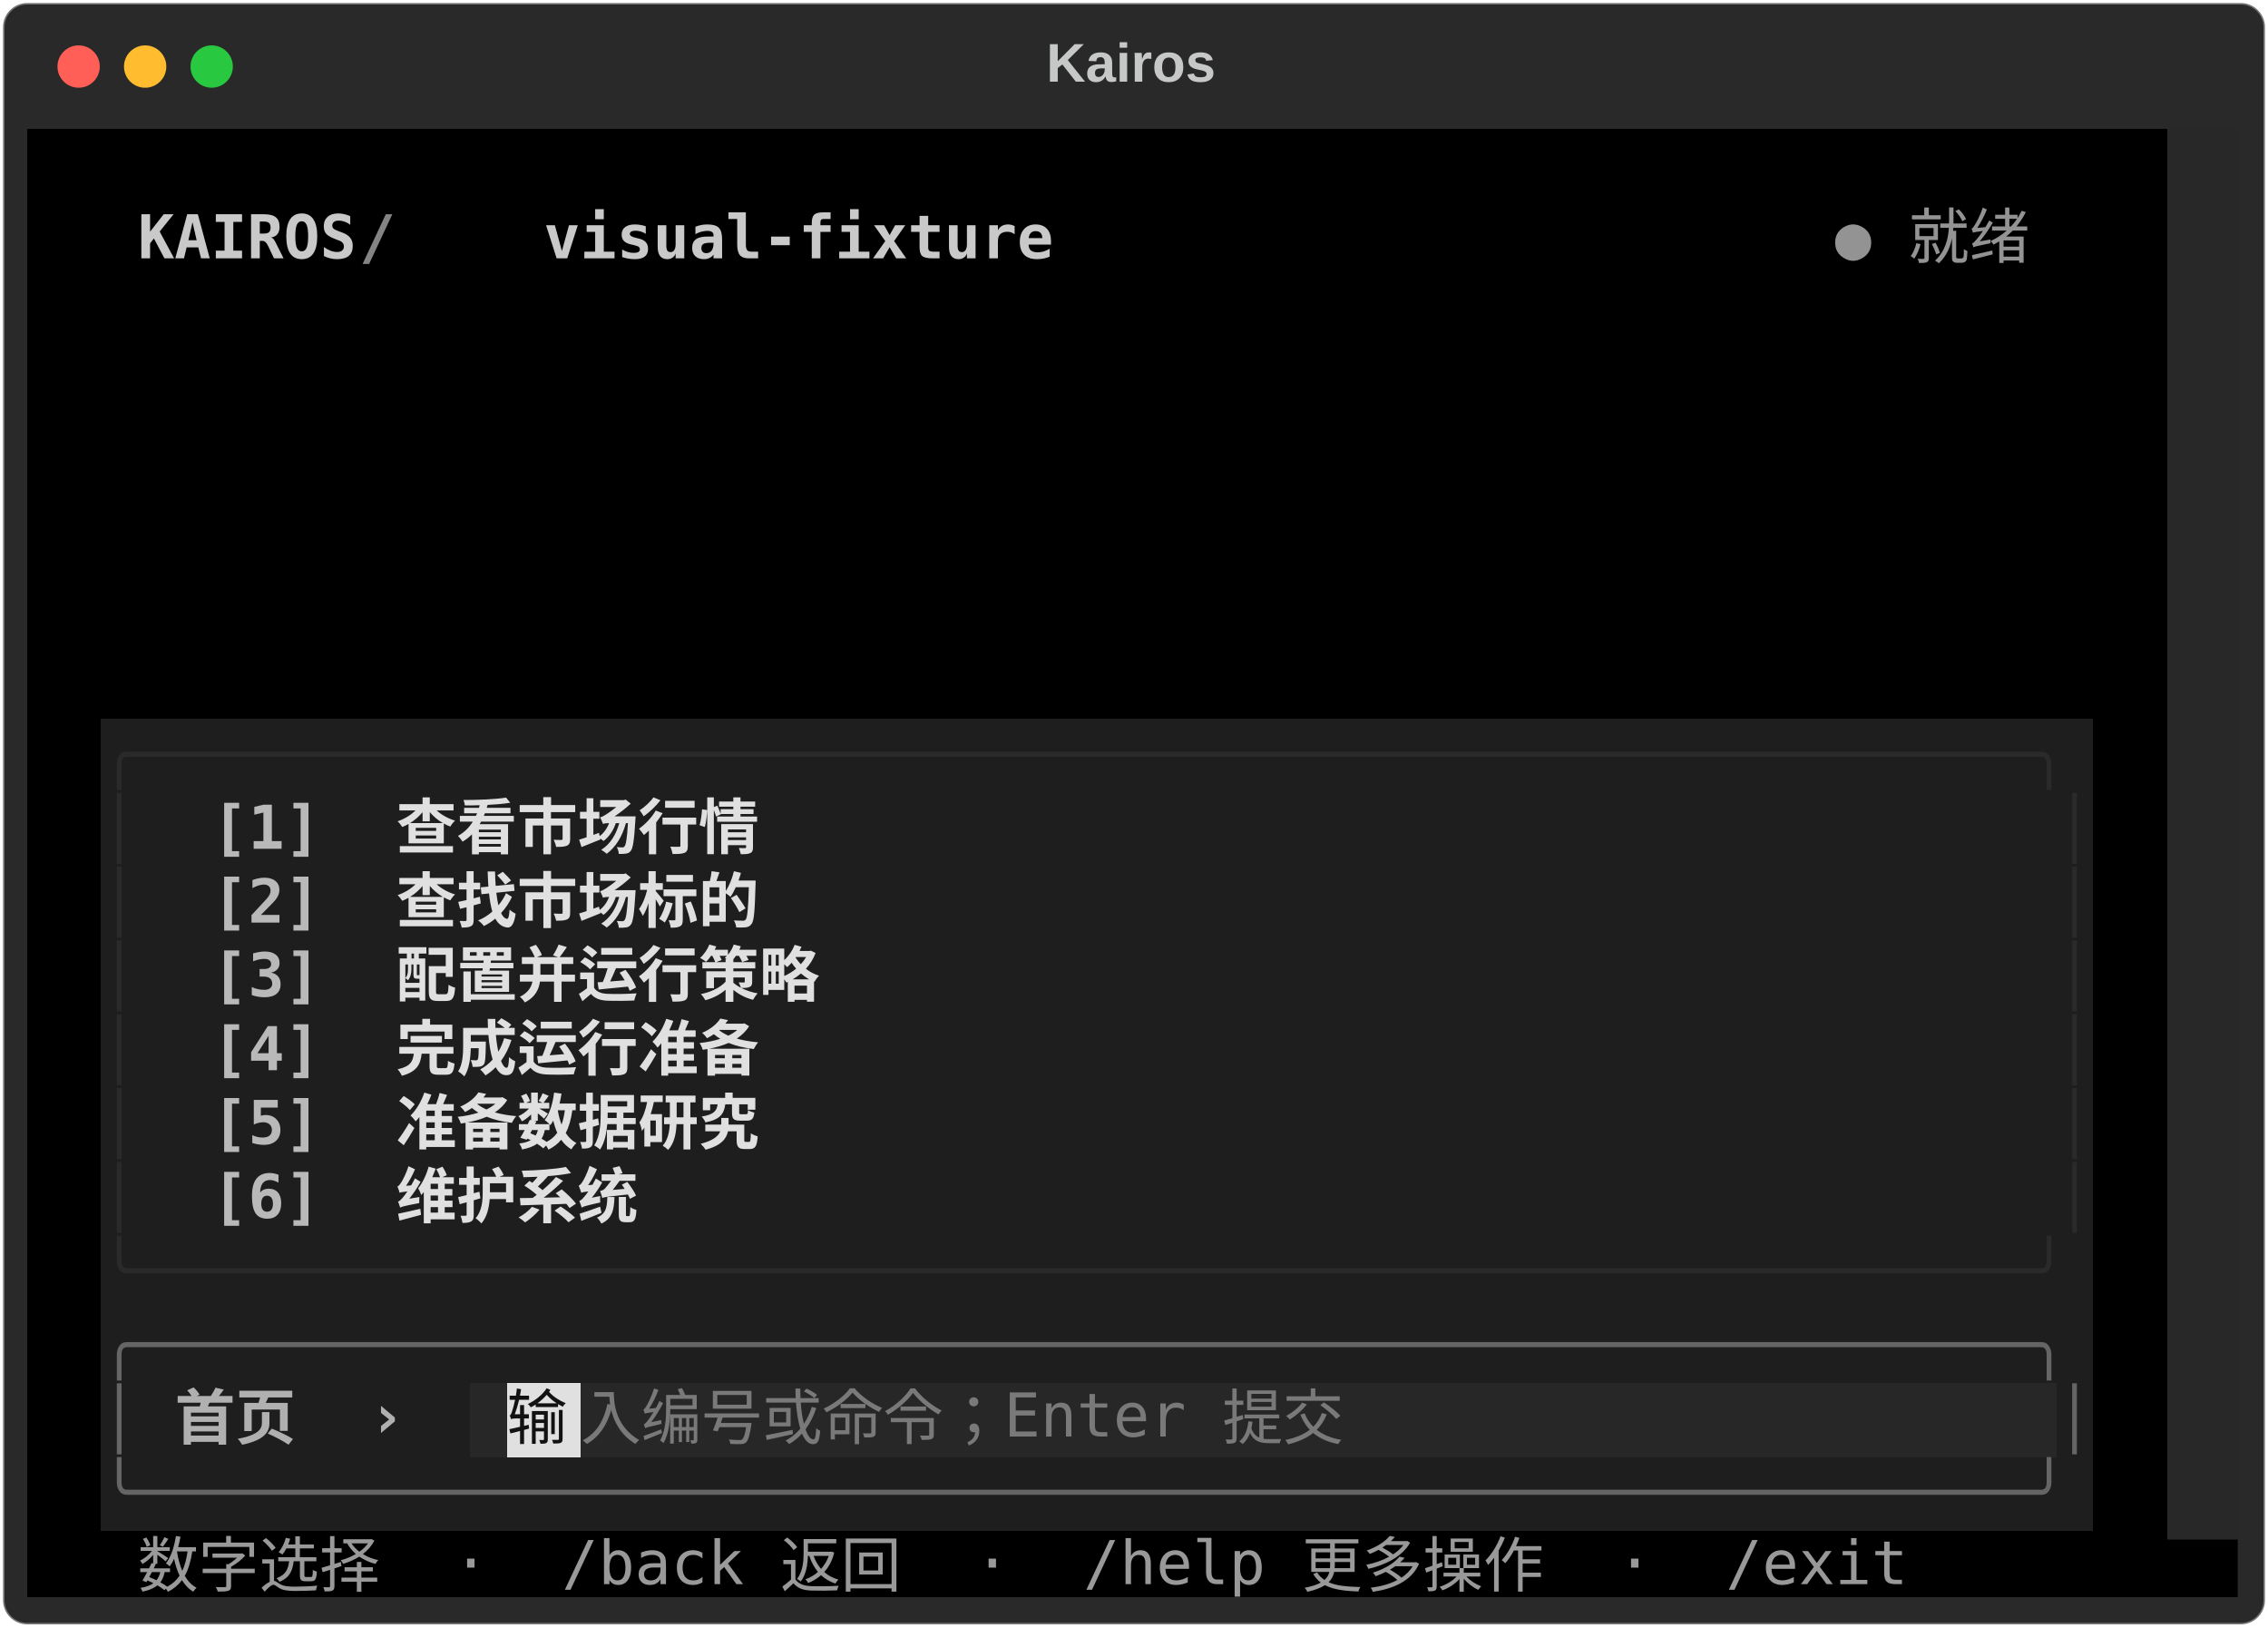
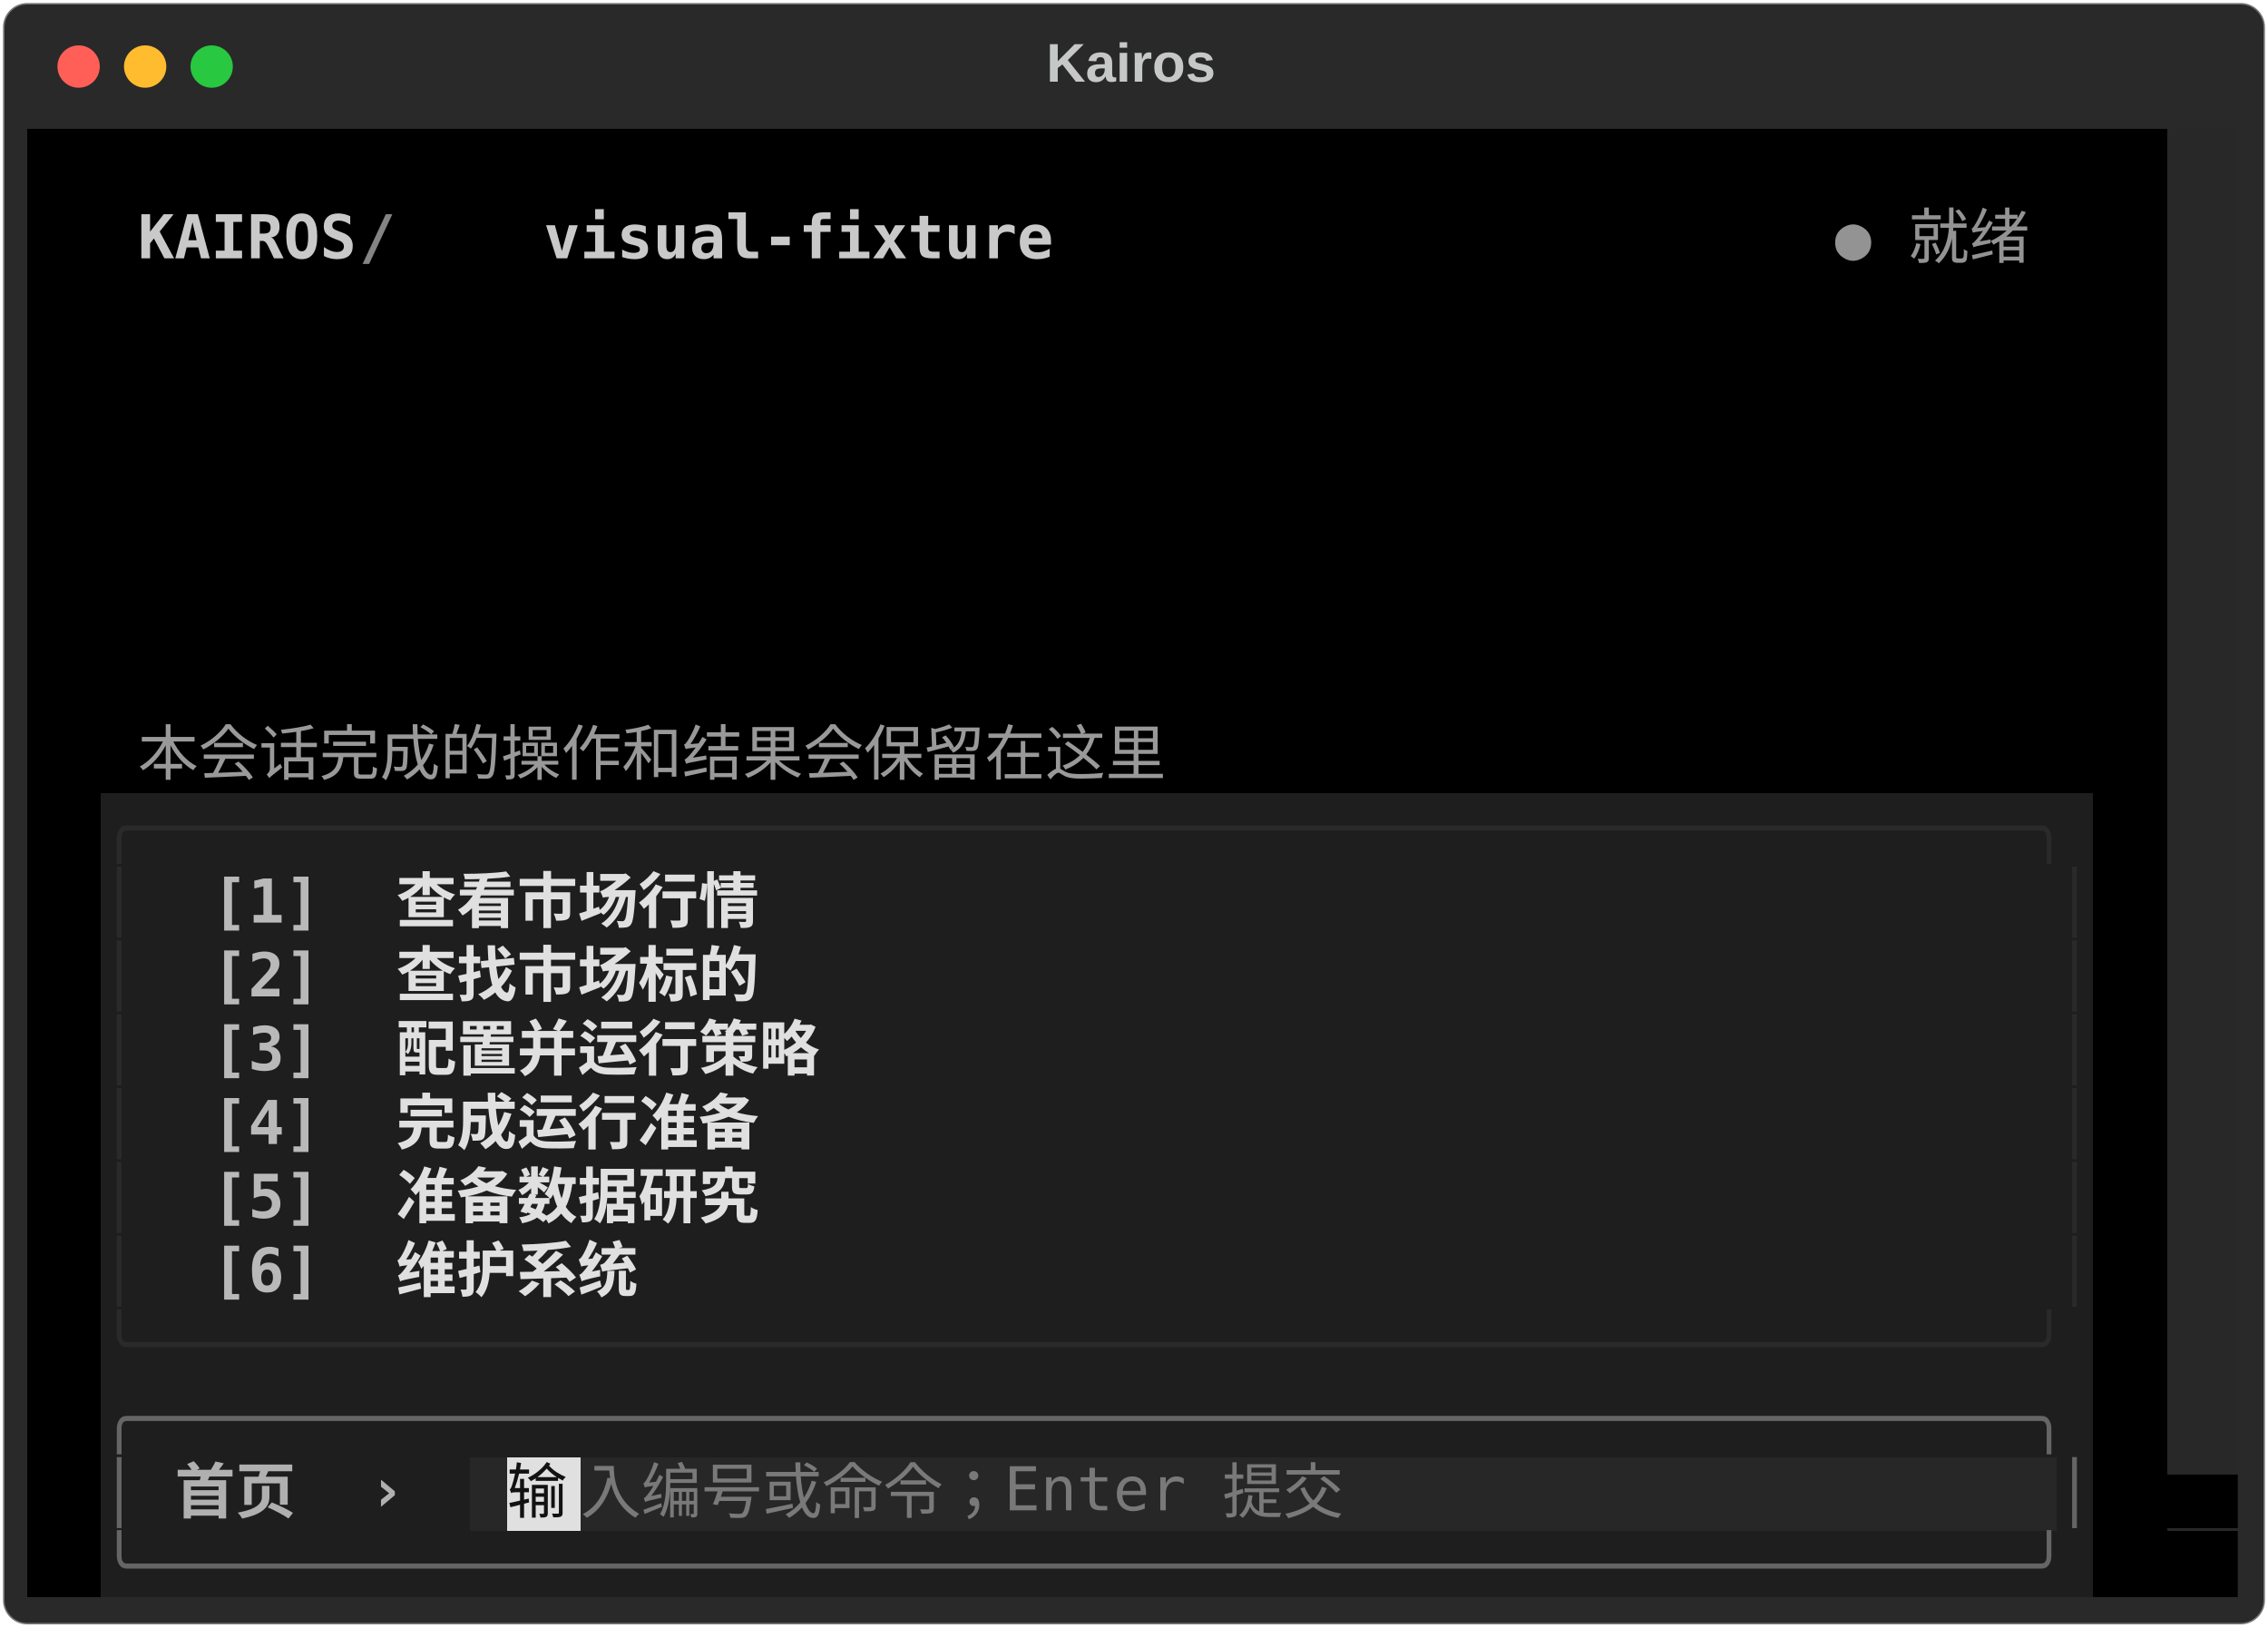
<svg xmlns="http://www.w3.org/2000/svg" class="rich-terminal" viewBox="0 0 750 538.0">
  <style>

    @font-face {
        font-family: "Fira Code";
        src: local("FiraCode-Regular"),
                url("https://cdnjs.cloudflare.com/ajax/libs/firacode/6.2.0/woff2/FiraCode-Regular.woff2") format("woff2"),
                url("https://cdnjs.cloudflare.com/ajax/libs/firacode/6.2.0/woff/FiraCode-Regular.woff") format("woff");
        font-style: normal;
        font-weight: 400;
    }
    @font-face {
        font-family: "Fira Code";
        src: local("FiraCode-Bold"),
                url("https://cdnjs.cloudflare.com/ajax/libs/firacode/6.2.0/woff2/FiraCode-Bold.woff2") format("woff2"),
                url("https://cdnjs.cloudflare.com/ajax/libs/firacode/6.2.0/woff/FiraCode-Bold.woff") format("woff");
        font-style: bold;
        font-weight: 700;
    }

    .terminal-matrix {
        font-family: Fira Code, monospace;
        font-size: 20px;
        line-height: 24.4px;
        font-variant-east-asian: full-width;
    }

    .terminal-title {
        font-size: 18px;
        font-weight: bold;
        font-family: arial;
    }

    .terminal-r1 { fill: #c5c8c6 }
.terminal-r2 { fill: #000000 }
.terminal-r3 { fill: #c9c9c9;font-weight: bold }
.terminal-r4 { fill: #848484;font-weight: bold }
.terminal-r5 { fill: #939393 }
.terminal-r6 { fill: #e0e0e0 }
- .terminal-r7 { fill: #2a2a2a }
- .terminal-r8 { fill: #b9b9b9;font-weight: bold }
- .terminal-r9 { fill: #e0e0e0;font-weight: bold }
- .terminal-r10 { fill: #656565 }
- .terminal-r11 { fill: #b0b0b0;font-weight: bold }
- .terminal-r12 { fill: #121212 }
- .terminal-r13 { fill: #797979 }
- .terminal-r14 { fill: #999999 }
+ .terminal-r7 { fill: #999999 }
+ .terminal-r8 { fill: #2a2a2a }
+ .terminal-r9 { fill: #b9b9b9;font-weight: bold }
+ .terminal-r10 { fill: #e0e0e0;font-weight: bold }
+ .terminal-r11 { fill: #656565 }
+ .terminal-r12 { fill: #b0b0b0;font-weight: bold }
+ .terminal-r13 { fill: #121212 }
+ .terminal-r14 { fill: #797979 }
    </style>
  <defs>
    <clipPath id="terminal-clip-terminal">
      <rect x="0" y="0" width="731.0" height="487.0" />
    </clipPath>
    <clipPath id="terminal-line-0">
      <rect x="0" y="1.5" width="732" height="24.65" />
    </clipPath>
    <clipPath id="terminal-line-1">
      <rect x="0" y="25.9" width="732" height="24.65" />
    </clipPath>
    <clipPath id="terminal-line-2">
      <rect x="0" y="50.3" width="732" height="24.65" />
    </clipPath>
    <clipPath id="terminal-line-3">
      <rect x="0" y="74.7" width="732" height="24.65" />
    </clipPath>
    <clipPath id="terminal-line-4">
      <rect x="0" y="99.1" width="732" height="24.65" />
    </clipPath>
    <clipPath id="terminal-line-5">
      <rect x="0" y="123.5" width="732" height="24.65" />
    </clipPath>
    <clipPath id="terminal-line-6">
      <rect x="0" y="147.9" width="732" height="24.65" />
    </clipPath>
    <clipPath id="terminal-line-7">
      <rect x="0" y="172.3" width="732" height="24.65" />
    </clipPath>
    <clipPath id="terminal-line-8">
      <rect x="0" y="196.7" width="732" height="24.65" />
    </clipPath>
    <clipPath id="terminal-line-9">
      <rect x="0" y="221.1" width="732" height="24.65" />
    </clipPath>
    <clipPath id="terminal-line-10">
      <rect x="0" y="245.5" width="732" height="24.65" />
    </clipPath>
    <clipPath id="terminal-line-11">
      <rect x="0" y="269.9" width="732" height="24.65" />
    </clipPath>
    <clipPath id="terminal-line-12">
      <rect x="0" y="294.3" width="732" height="24.65" />
    </clipPath>
    <clipPath id="terminal-line-13">
      <rect x="0" y="318.7" width="732" height="24.65" />
    </clipPath>
    <clipPath id="terminal-line-14">
      <rect x="0" y="343.1" width="732" height="24.65" />
    </clipPath>
    <clipPath id="terminal-line-15">
      <rect x="0" y="367.5" width="732" height="24.65" />
    </clipPath>
    <clipPath id="terminal-line-16">
      <rect x="0" y="391.9" width="732" height="24.65" />
    </clipPath>
    <clipPath id="terminal-line-17">
      <rect x="0" y="416.3" width="732" height="24.65" />
    </clipPath>
    <clipPath id="terminal-line-18">
      <rect x="0" y="440.7" width="732" height="24.65" />
    </clipPath>
  </defs>
  <rect fill="#292929" stroke="rgba(255,255,255,0.35)" stroke-width="1" x="1" y="1" width="748" height="536" rx="8" />
  <text class="terminal-title" fill="#c5c8c6" text-anchor="middle" x="374" y="27">Kairos</text>
  <g transform="translate(26,22)">
    <circle cx="0" cy="0" r="7" fill="#ff5f57" />
    <circle cx="22" cy="0" r="7" fill="#febc2e" />
    <circle cx="44" cy="0" r="7" fill="#28c840" />
  </g>
  <g transform="translate(9, 41)" clip-path="url(#terminal-clip-terminal)">
    <rect fill="#000000" x="0" y="1.5" width="707.6" height="24.65" shape-rendering="crispEdges" />
    <rect fill="#282828" x="707.6" y="1.5" width="24.4" height="24.65" shape-rendering="crispEdges" />
    <rect fill="#000000" x="0" y="25.9" width="36.6" height="24.65" shape-rendering="crispEdges" />
    <rect fill="#000000" x="36.6" y="25.9" width="73.2" height="24.65" shape-rendering="crispEdges" />
    <rect fill="#000000" x="109.8" y="25.9" width="61" height="24.65" shape-rendering="crispEdges" />
    <rect fill="#000000" x="170.8" y="25.9" width="170.8" height="24.65" shape-rendering="crispEdges" />
    <rect fill="#000000" x="341.6" y="25.9" width="256.2" height="24.65" shape-rendering="crispEdges" />
    <rect fill="#000000" x="597.8" y="25.9" width="12.2" height="24.65" shape-rendering="crispEdges" />
    <rect fill="#000000" x="610" y="25.9" width="12.2" height="24.65" shape-rendering="crispEdges" />
    <rect fill="#000000" x="622.2" y="25.9" width="48.8" height="24.65" shape-rendering="crispEdges" />
    <rect fill="#000000" x="671" y="25.9" width="36.6" height="24.65" shape-rendering="crispEdges" />
    <rect fill="#282828" x="707.6" y="25.9" width="24.4" height="24.65" shape-rendering="crispEdges" />
    <rect fill="#000000" x="0" y="50.3" width="707.6" height="24.65" shape-rendering="crispEdges" />
    <rect fill="#282828" x="707.6" y="50.3" width="24.4" height="24.65" shape-rendering="crispEdges" />
    <rect fill="#000000" x="0" y="74.7" width="36.6" height="24.65" shape-rendering="crispEdges" />
    <rect fill="#000000" x="36.6" y="74.7" width="610" height="24.65" shape-rendering="crispEdges" />
    <rect fill="#000000" x="646.6" y="74.7" width="61" height="24.65" shape-rendering="crispEdges" />
    <rect fill="#282828" x="707.6" y="74.7" width="24.4" height="24.65" shape-rendering="crispEdges" />
    <rect fill="#000000" x="0" y="99.1" width="36.6" height="24.65" shape-rendering="crispEdges" />
    <rect fill="#000000" x="36.6" y="99.1" width="610" height="24.65" shape-rendering="crispEdges" />
    <rect fill="#000000" x="646.6" y="99.1" width="61" height="24.65" shape-rendering="crispEdges" />
    <rect fill="#282828" x="707.6" y="99.1" width="24.4" height="24.65" shape-rendering="crispEdges" />
    <rect fill="#000000" x="0" y="123.5" width="36.6" height="24.65" shape-rendering="crispEdges" />
    <rect fill="#000000" x="36.6" y="123.5" width="610" height="24.65" shape-rendering="crispEdges" />
    <rect fill="#000000" x="646.6" y="123.5" width="61" height="24.65" shape-rendering="crispEdges" />
    <rect fill="#282828" x="707.6" y="123.5" width="24.4" height="24.65" shape-rendering="crispEdges" />
    <rect fill="#000000" x="0" y="147.9" width="36.6" height="24.65" shape-rendering="crispEdges" />
    <rect fill="#000000" x="36.6" y="147.9" width="610" height="24.65" shape-rendering="crispEdges" />
    <rect fill="#000000" x="646.6" y="147.9" width="61" height="24.65" shape-rendering="crispEdges" />
    <rect fill="#282828" x="707.6" y="147.9" width="24.4" height="24.65" shape-rendering="crispEdges" />
    <rect fill="#000000" x="0" y="172.3" width="36.6" height="24.65" shape-rendering="crispEdges" />
    <rect fill="#000000" x="36.6" y="172.3" width="610" height="24.65" shape-rendering="crispEdges" />
    <rect fill="#000000" x="646.6" y="172.3" width="61" height="24.65" shape-rendering="crispEdges" />
    <rect fill="#282828" x="707.6" y="172.3" width="24.4" height="24.65" shape-rendering="crispEdges" />
-     <rect fill="#000000" x="0" y="196.7" width="24.4" height="24.65" shape-rendering="crispEdges" />
-     <rect fill="#1e1e1e" x="24.4" y="196.7" width="658.8" height="24.65" shape-rendering="crispEdges" />
-     <rect fill="#000000" x="683.2" y="196.7" width="24.4" height="24.65" shape-rendering="crispEdges" />
+     <rect fill="#000000" x="0" y="196.7" width="36.6" height="24.65" shape-rendering="crispEdges" />
+     <rect fill="#000000" x="36.6" y="196.7" width="414.8" height="24.65" shape-rendering="crispEdges" />
+     <rect fill="#000000" x="451.4" y="196.7" width="256.2" height="24.65" shape-rendering="crispEdges" />
    <rect fill="#282828" x="707.6" y="196.7" width="24.4" height="24.65" shape-rendering="crispEdges" />
    <rect fill="#000000" x="0" y="221.1" width="24.4" height="24.65" shape-rendering="crispEdges" />
-     <rect fill="#1e1e1e" x="24.4" y="221.1" width="12.2" height="24.65" shape-rendering="crispEdges" />
-     <rect fill="#1e1e1e" x="36.6" y="221.1" width="12.2" height="24.65" shape-rendering="crispEdges" />
-     <rect fill="#1e1e1e" x="48.8" y="221.1" width="12.2" height="24.65" shape-rendering="crispEdges" />
-     <rect fill="#1e1e1e" x="61" y="221.1" width="61" height="24.65" shape-rendering="crispEdges" />
-     <rect fill="#1e1e1e" x="122" y="221.1" width="146.4" height="24.65" shape-rendering="crispEdges" />
-     <rect fill="#1e1e1e" x="268.4" y="221.1" width="390.4" height="24.65" shape-rendering="crispEdges" />
-     <rect fill="#1e1e1e" x="658.8" y="221.1" width="12.2" height="24.65" shape-rendering="crispEdges" />
-     <rect fill="#1e1e1e" x="671" y="221.1" width="12.2" height="24.65" shape-rendering="crispEdges" />
+     <rect fill="#1e1e1e" x="24.4" y="221.1" width="658.8" height="24.65" shape-rendering="crispEdges" />
    <rect fill="#000000" x="683.2" y="221.1" width="24.4" height="24.65" shape-rendering="crispEdges" />
    <rect fill="#282828" x="707.6" y="221.1" width="24.4" height="24.65" shape-rendering="crispEdges" />
    <rect fill="#000000" x="0" y="245.5" width="24.4" height="24.65" shape-rendering="crispEdges" />
    <rect fill="#1e1e1e" x="24.4" y="245.5" width="12.2" height="24.65" shape-rendering="crispEdges" />
    <rect fill="#1e1e1e" x="36.6" y="245.5" width="12.2" height="24.65" shape-rendering="crispEdges" />
    <rect fill="#1e1e1e" x="48.8" y="245.5" width="12.2" height="24.65" shape-rendering="crispEdges" />
    <rect fill="#1e1e1e" x="61" y="245.5" width="61" height="24.65" shape-rendering="crispEdges" />
    <rect fill="#1e1e1e" x="122" y="245.5" width="146.4" height="24.65" shape-rendering="crispEdges" />
    <rect fill="#1e1e1e" x="268.4" y="245.5" width="390.4" height="24.65" shape-rendering="crispEdges" />
    <rect fill="#1e1e1e" x="658.8" y="245.5" width="12.2" height="24.65" shape-rendering="crispEdges" />
    <rect fill="#1e1e1e" x="671" y="245.5" width="12.2" height="24.65" shape-rendering="crispEdges" />
    <rect fill="#000000" x="683.2" y="245.5" width="24.4" height="24.65" shape-rendering="crispEdges" />
    <rect fill="#282828" x="707.6" y="245.5" width="24.4" height="24.65" shape-rendering="crispEdges" />
    <rect fill="#000000" x="0" y="269.9" width="24.4" height="24.65" shape-rendering="crispEdges" />
    <rect fill="#1e1e1e" x="24.4" y="269.9" width="12.2" height="24.65" shape-rendering="crispEdges" />
    <rect fill="#1e1e1e" x="36.6" y="269.9" width="12.2" height="24.65" shape-rendering="crispEdges" />
    <rect fill="#1e1e1e" x="48.8" y="269.9" width="12.2" height="24.65" shape-rendering="crispEdges" />
    <rect fill="#1e1e1e" x="61" y="269.9" width="61" height="24.65" shape-rendering="crispEdges" />
-     <rect fill="#1e1e1e" x="122" y="269.9" width="170.8" height="24.65" shape-rendering="crispEdges" />
-     <rect fill="#1e1e1e" x="292.8" y="269.9" width="366" height="24.65" shape-rendering="crispEdges" />
+     <rect fill="#1e1e1e" x="122" y="269.9" width="146.4" height="24.65" shape-rendering="crispEdges" />
+     <rect fill="#1e1e1e" x="268.4" y="269.9" width="390.4" height="24.65" shape-rendering="crispEdges" />
    <rect fill="#1e1e1e" x="658.8" y="269.9" width="12.2" height="24.65" shape-rendering="crispEdges" />
    <rect fill="#1e1e1e" x="671" y="269.9" width="12.2" height="24.65" shape-rendering="crispEdges" />
    <rect fill="#000000" x="683.2" y="269.9" width="24.4" height="24.65" shape-rendering="crispEdges" />
    <rect fill="#282828" x="707.6" y="269.9" width="24.4" height="24.65" shape-rendering="crispEdges" />
    <rect fill="#000000" x="0" y="294.3" width="24.4" height="24.65" shape-rendering="crispEdges" />
    <rect fill="#1e1e1e" x="24.4" y="294.3" width="12.2" height="24.65" shape-rendering="crispEdges" />
    <rect fill="#1e1e1e" x="36.6" y="294.3" width="12.2" height="24.65" shape-rendering="crispEdges" />
    <rect fill="#1e1e1e" x="48.8" y="294.3" width="12.2" height="24.65" shape-rendering="crispEdges" />
    <rect fill="#1e1e1e" x="61" y="294.3" width="61" height="24.65" shape-rendering="crispEdges" />
-     <rect fill="#1e1e1e" x="122" y="294.3" width="146.4" height="24.65" shape-rendering="crispEdges" />
-     <rect fill="#1e1e1e" x="268.4" y="294.3" width="390.4" height="24.65" shape-rendering="crispEdges" />
+     <rect fill="#1e1e1e" x="122" y="294.3" width="170.8" height="24.65" shape-rendering="crispEdges" />
+     <rect fill="#1e1e1e" x="292.8" y="294.3" width="366" height="24.65" shape-rendering="crispEdges" />
    <rect fill="#1e1e1e" x="658.8" y="294.3" width="12.2" height="24.65" shape-rendering="crispEdges" />
    <rect fill="#1e1e1e" x="671" y="294.3" width="12.2" height="24.65" shape-rendering="crispEdges" />
    <rect fill="#000000" x="683.2" y="294.3" width="24.4" height="24.65" shape-rendering="crispEdges" />
    <rect fill="#282828" x="707.6" y="294.3" width="24.4" height="24.65" shape-rendering="crispEdges" />
    <rect fill="#000000" x="0" y="318.7" width="24.4" height="24.65" shape-rendering="crispEdges" />
    <rect fill="#1e1e1e" x="24.4" y="318.7" width="12.2" height="24.65" shape-rendering="crispEdges" />
    <rect fill="#1e1e1e" x="36.6" y="318.7" width="12.2" height="24.65" shape-rendering="crispEdges" />
    <rect fill="#1e1e1e" x="48.8" y="318.7" width="12.2" height="24.65" shape-rendering="crispEdges" />
    <rect fill="#1e1e1e" x="61" y="318.7" width="61" height="24.65" shape-rendering="crispEdges" />
    <rect fill="#1e1e1e" x="122" y="318.7" width="146.4" height="24.65" shape-rendering="crispEdges" />
    <rect fill="#1e1e1e" x="268.4" y="318.7" width="390.4" height="24.65" shape-rendering="crispEdges" />
    <rect fill="#1e1e1e" x="658.8" y="318.7" width="12.2" height="24.65" shape-rendering="crispEdges" />
    <rect fill="#1e1e1e" x="671" y="318.7" width="12.2" height="24.65" shape-rendering="crispEdges" />
    <rect fill="#000000" x="683.2" y="318.7" width="24.4" height="24.65" shape-rendering="crispEdges" />
    <rect fill="#282828" x="707.6" y="318.7" width="24.4" height="24.65" shape-rendering="crispEdges" />
    <rect fill="#000000" x="0" y="343.1" width="24.4" height="24.65" shape-rendering="crispEdges" />
    <rect fill="#1e1e1e" x="24.4" y="343.1" width="12.2" height="24.65" shape-rendering="crispEdges" />
    <rect fill="#1e1e1e" x="36.6" y="343.1" width="12.2" height="24.65" shape-rendering="crispEdges" />
    <rect fill="#1e1e1e" x="48.8" y="343.1" width="12.2" height="24.65" shape-rendering="crispEdges" />
    <rect fill="#1e1e1e" x="61" y="343.1" width="61" height="24.65" shape-rendering="crispEdges" />
-     <rect fill="#1e1e1e" x="122" y="343.1" width="97.6" height="24.65" shape-rendering="crispEdges" />
-     <rect fill="#1e1e1e" x="219.6" y="343.1" width="439.2" height="24.65" shape-rendering="crispEdges" />
+     <rect fill="#1e1e1e" x="122" y="343.1" width="146.4" height="24.65" shape-rendering="crispEdges" />
+     <rect fill="#1e1e1e" x="268.4" y="343.1" width="390.4" height="24.65" shape-rendering="crispEdges" />
    <rect fill="#1e1e1e" x="658.8" y="343.1" width="12.2" height="24.65" shape-rendering="crispEdges" />
    <rect fill="#1e1e1e" x="671" y="343.1" width="12.2" height="24.65" shape-rendering="crispEdges" />
    <rect fill="#000000" x="683.2" y="343.1" width="24.4" height="24.65" shape-rendering="crispEdges" />
    <rect fill="#282828" x="707.6" y="343.1" width="24.4" height="24.65" shape-rendering="crispEdges" />
    <rect fill="#000000" x="0" y="367.5" width="24.4" height="24.65" shape-rendering="crispEdges" />
-     <rect fill="#1e1e1e" x="24.4" y="367.5" width="658.8" height="24.65" shape-rendering="crispEdges" />
+     <rect fill="#1e1e1e" x="24.4" y="367.5" width="12.2" height="24.65" shape-rendering="crispEdges" />
+     <rect fill="#1e1e1e" x="36.6" y="367.5" width="12.2" height="24.65" shape-rendering="crispEdges" />
+     <rect fill="#1e1e1e" x="48.8" y="367.5" width="12.2" height="24.65" shape-rendering="crispEdges" />
+     <rect fill="#1e1e1e" x="61" y="367.5" width="61" height="24.65" shape-rendering="crispEdges" />
+     <rect fill="#1e1e1e" x="122" y="367.5" width="97.6" height="24.65" shape-rendering="crispEdges" />
+     <rect fill="#1e1e1e" x="219.6" y="367.5" width="439.2" height="24.65" shape-rendering="crispEdges" />
+     <rect fill="#1e1e1e" x="658.8" y="367.5" width="12.2" height="24.65" shape-rendering="crispEdges" />
+     <rect fill="#1e1e1e" x="671" y="367.5" width="12.2" height="24.65" shape-rendering="crispEdges" />
    <rect fill="#000000" x="683.2" y="367.5" width="24.4" height="24.65" shape-rendering="crispEdges" />
    <rect fill="#282828" x="707.6" y="367.5" width="24.4" height="24.65" shape-rendering="crispEdges" />
    <rect fill="#000000" x="0" y="391.9" width="24.4" height="24.65" shape-rendering="crispEdges" />
    <rect fill="#1e1e1e" x="24.4" y="391.9" width="658.8" height="24.65" shape-rendering="crispEdges" />
    <rect fill="#000000" x="683.2" y="391.9" width="24.4" height="24.65" shape-rendering="crispEdges" />
    <rect fill="#282828" x="707.6" y="391.9" width="24.4" height="24.65" shape-rendering="crispEdges" />
    <rect fill="#000000" x="0" y="416.3" width="24.4" height="24.65" shape-rendering="crispEdges" />
-     <rect fill="#1e1e1e" x="24.4" y="416.3" width="12.2" height="24.65" shape-rendering="crispEdges" />
-     <rect fill="#1e1e1e" x="36.6" y="416.3" width="12.2" height="24.65" shape-rendering="crispEdges" />
-     <rect fill="#1e1e1e" x="48.8" y="416.3" width="85.4" height="24.65" shape-rendering="crispEdges" />
-     <rect fill="#1e1e1e" x="134.2" y="416.3" width="12.2" height="24.65" shape-rendering="crispEdges" />
-     <rect fill="#272727" x="146.4" y="416.3" width="12.2" height="24.65" shape-rendering="crispEdges" />
-     <rect fill="#e0e0e0" x="158.6" y="416.3" width="24.4" height="24.65" shape-rendering="crispEdges" />
-     <rect fill="#272727" x="183" y="416.3" width="292.8" height="24.65" shape-rendering="crispEdges" />
-     <rect fill="#272727" x="475.8" y="416.3" width="183" height="24.65" shape-rendering="crispEdges" />
-     <rect fill="#272727" x="658.8" y="416.3" width="12.2" height="24.65" shape-rendering="crispEdges" />
-     <rect fill="#1e1e1e" x="671" y="416.3" width="12.2" height="24.65" shape-rendering="crispEdges" />
+     <rect fill="#1e1e1e" x="24.4" y="416.3" width="658.8" height="24.65" shape-rendering="crispEdges" />
    <rect fill="#000000" x="683.2" y="416.3" width="24.4" height="24.65" shape-rendering="crispEdges" />
    <rect fill="#282828" x="707.6" y="416.3" width="24.4" height="24.65" shape-rendering="crispEdges" />
    <rect fill="#000000" x="0" y="440.7" width="24.4" height="24.65" shape-rendering="crispEdges" />
-     <rect fill="#1e1e1e" x="24.4" y="440.7" width="658.8" height="24.65" shape-rendering="crispEdges" />
+     <rect fill="#1e1e1e" x="24.4" y="440.7" width="12.2" height="24.65" shape-rendering="crispEdges" />
+     <rect fill="#1e1e1e" x="36.6" y="440.7" width="12.2" height="24.65" shape-rendering="crispEdges" />
+     <rect fill="#1e1e1e" x="48.8" y="440.7" width="85.4" height="24.65" shape-rendering="crispEdges" />
+     <rect fill="#1e1e1e" x="134.2" y="440.7" width="12.2" height="24.65" shape-rendering="crispEdges" />
+     <rect fill="#272727" x="146.4" y="440.7" width="12.2" height="24.65" shape-rendering="crispEdges" />
+     <rect fill="#e0e0e0" x="158.6" y="440.7" width="24.4" height="24.65" shape-rendering="crispEdges" />
+     <rect fill="#272727" x="183" y="440.7" width="292.8" height="24.65" shape-rendering="crispEdges" />
+     <rect fill="#272727" x="475.8" y="440.7" width="183" height="24.65" shape-rendering="crispEdges" />
+     <rect fill="#272727" x="658.8" y="440.7" width="12.2" height="24.65" shape-rendering="crispEdges" />
+     <rect fill="#1e1e1e" x="671" y="440.7" width="12.2" height="24.65" shape-rendering="crispEdges" />
    <rect fill="#000000" x="683.2" y="440.7" width="24.4" height="24.65" shape-rendering="crispEdges" />
    <rect fill="#282828" x="707.6" y="440.7" width="24.4" height="24.65" shape-rendering="crispEdges" />
-     <rect fill="#000000" x="0" y="465.1" width="36.6" height="24.65" shape-rendering="crispEdges" />
-     <rect fill="#000000" x="36.6" y="465.1" width="634.4" height="24.65" shape-rendering="crispEdges" />
-     <rect fill="#000000" x="671" y="465.1" width="36.6" height="24.65" shape-rendering="crispEdges" />
-     <rect fill="#282828" x="707.6" y="465.1" width="24.4" height="24.65" shape-rendering="crispEdges" />
+     <rect fill="#000000" x="0" y="465.1" width="24.4" height="24.65" shape-rendering="crispEdges" />
+     <rect fill="#1e1e1e" x="24.4" y="465.1" width="658.8" height="24.65" shape-rendering="crispEdges" />
+     <rect fill="#000000" x="683.2" y="465.1" width="24.4" height="24.65" shape-rendering="crispEdges" />
+     <rect fill="#000000" x="707.6" y="465.1" width="24.4" height="24.65" shape-rendering="crispEdges" />
    <g class="terminal-matrix">
      <text class="terminal-r1" x="732" y="20" textLength="12.2" clip-path="url(#terminal-line-0)">
</text>
      <text class="terminal-r3" x="36.6" y="44.4" textLength="73.2" clip-path="url(#terminal-line-1)">KAIROS</text>
      <text class="terminal-r4" x="109.8" y="44.4" textLength="61" clip-path="url(#terminal-line-1)">  /  </text>
      <text class="terminal-r3" x="170.8" y="44.4" textLength="170.8" clip-path="url(#terminal-line-1)">visual-fixture</text>
      <text class="terminal-r5" x="597.8" y="44.4" textLength="12.2" clip-path="url(#terminal-line-1)">●</text>
      <text class="terminal-r5" x="622.2" y="44.4" textLength="24.4" clip-path="url(#terminal-line-1)">就绪</text>
      <text class="terminal-r1" x="732" y="44.4" textLength="12.2" clip-path="url(#terminal-line-1)">
</text>
      <text class="terminal-r1" x="732" y="68.8" textLength="12.2" clip-path="url(#terminal-line-2)">
</text>
      <text class="terminal-r1" x="732" y="93.2" textLength="12.2" clip-path="url(#terminal-line-3)">
</text>
      <text class="terminal-r1" x="732" y="117.6" textLength="12.2" clip-path="url(#terminal-line-4)">
</text>
      <text class="terminal-r1" x="732" y="142" textLength="12.2" clip-path="url(#terminal-line-5)">
</text>
      <text class="terminal-r1" x="732" y="166.4" textLength="12.2" clip-path="url(#terminal-line-6)">
</text>
      <text class="terminal-r1" x="732" y="190.8" textLength="12.2" clip-path="url(#terminal-line-7)">
</text>
-       <text class="terminal-r7" x="24.4" y="215.2" textLength="658.8" clip-path="url(#terminal-line-8)">╭────────────────────────────────────────────────────╮</text>
+       <text class="terminal-r7" x="36.6" y="215.2" textLength="207.4" clip-path="url(#terminal-line-8)">本会话完成的操作和结果会保留在这里</text>
      <text class="terminal-r1" x="732" y="215.2" textLength="12.2" clip-path="url(#terminal-line-8)">
</text>
-       <text class="terminal-r7" x="24.4" y="239.6" textLength="12.2" clip-path="url(#terminal-line-9)">│</text>
-       <text class="terminal-r8" x="61" y="239.6" textLength="61" clip-path="url(#terminal-line-9)">[1]  </text>
-       <text class="terminal-r9" x="122" y="239.6" textLength="73.2" clip-path="url(#terminal-line-9)">查看市场行情</text>
-       <text class="terminal-r7" x="671" y="239.6" textLength="12.2" clip-path="url(#terminal-line-9)">│</text>
+       <text class="terminal-r8" x="24.4" y="239.6" textLength="658.8" clip-path="url(#terminal-line-9)">╭────────────────────────────────────────────────────╮</text>
      <text class="terminal-r1" x="732" y="239.6" textLength="12.2" clip-path="url(#terminal-line-9)">
</text>
-       <text class="terminal-r7" x="24.4" y="264" textLength="12.2" clip-path="url(#terminal-line-10)">│</text>
-       <text class="terminal-r8" x="61" y="264" textLength="61" clip-path="url(#terminal-line-10)">[2]  </text>
-       <text class="terminal-r9" x="122" y="264" textLength="73.2" clip-path="url(#terminal-line-10)">查找市场标的</text>
-       <text class="terminal-r7" x="671" y="264" textLength="12.2" clip-path="url(#terminal-line-10)">│</text>
+       <text class="terminal-r8" x="24.4" y="264" textLength="12.2" clip-path="url(#terminal-line-10)">│</text>
+       <text class="terminal-r9" x="61" y="264" textLength="61" clip-path="url(#terminal-line-10)">[1]  </text>
+       <text class="terminal-r10" x="122" y="264" textLength="73.2" clip-path="url(#terminal-line-10)">查看市场行情</text>
+       <text class="terminal-r8" x="671" y="264" textLength="12.2" clip-path="url(#terminal-line-10)">│</text>
      <text class="terminal-r1" x="732" y="264" textLength="12.2" clip-path="url(#terminal-line-10)">
</text>
-       <text class="terminal-r7" x="24.4" y="288.4" textLength="12.2" clip-path="url(#terminal-line-11)">│</text>
-       <text class="terminal-r8" x="61" y="288.4" textLength="61" clip-path="url(#terminal-line-11)">[3]  </text>
-       <text class="terminal-r9" x="122" y="288.4" textLength="85.4" clip-path="url(#terminal-line-11)">配置并运行策略</text>
-       <text class="terminal-r7" x="671" y="288.4" textLength="12.2" clip-path="url(#terminal-line-11)">│</text>
+       <text class="terminal-r8" x="24.4" y="288.4" textLength="12.2" clip-path="url(#terminal-line-11)">│</text>
+       <text class="terminal-r9" x="61" y="288.4" textLength="61" clip-path="url(#terminal-line-11)">[2]  </text>
+       <text class="terminal-r10" x="122" y="288.4" textLength="73.2" clip-path="url(#terminal-line-11)">查找市场标的</text>
+       <text class="terminal-r8" x="671" y="288.4" textLength="12.2" clip-path="url(#terminal-line-11)">│</text>
      <text class="terminal-r1" x="732" y="288.4" textLength="12.2" clip-path="url(#terminal-line-11)">
</text>
-       <text class="terminal-r7" x="24.4" y="312.8" textLength="12.2" clip-path="url(#terminal-line-12)">│</text>
-       <text class="terminal-r8" x="61" y="312.8" textLength="61" clip-path="url(#terminal-line-12)">[4]  </text>
-       <text class="terminal-r9" x="122" y="312.8" textLength="73.2" clip-path="url(#terminal-line-12)">完成运行准备</text>
-       <text class="terminal-r7" x="671" y="312.8" textLength="12.2" clip-path="url(#terminal-line-12)">│</text>
+       <text class="terminal-r8" x="24.4" y="312.8" textLength="12.2" clip-path="url(#terminal-line-12)">│</text>
+       <text class="terminal-r9" x="61" y="312.8" textLength="61" clip-path="url(#terminal-line-12)">[3]  </text>
+       <text class="terminal-r10" x="122" y="312.8" textLength="85.4" clip-path="url(#terminal-line-12)">配置并运行策略</text>
+       <text class="terminal-r8" x="671" y="312.8" textLength="12.2" clip-path="url(#terminal-line-12)">│</text>
      <text class="terminal-r1" x="732" y="312.8" textLength="12.2" clip-path="url(#terminal-line-12)">
</text>
-       <text class="terminal-r7" x="24.4" y="337.2" textLength="12.2" clip-path="url(#terminal-line-13)">│</text>
-       <text class="terminal-r8" x="61" y="337.2" textLength="61" clip-path="url(#terminal-line-13)">[5]  </text>
-       <text class="terminal-r9" x="122" y="337.2" textLength="73.2" clip-path="url(#terminal-line-13)">准备数据研究</text>
-       <text class="terminal-r7" x="671" y="337.2" textLength="12.2" clip-path="url(#terminal-line-13)">│</text>
+       <text class="terminal-r8" x="24.4" y="337.2" textLength="12.2" clip-path="url(#terminal-line-13)">│</text>
+       <text class="terminal-r9" x="61" y="337.2" textLength="61" clip-path="url(#terminal-line-13)">[4]  </text>
+       <text class="terminal-r10" x="122" y="337.2" textLength="73.2" clip-path="url(#terminal-line-13)">完成运行准备</text>
+       <text class="terminal-r8" x="671" y="337.2" textLength="12.2" clip-path="url(#terminal-line-13)">│</text>
      <text class="terminal-r1" x="732" y="337.2" textLength="12.2" clip-path="url(#terminal-line-13)">
</text>
-       <text class="terminal-r7" x="24.4" y="361.6" textLength="12.2" clip-path="url(#terminal-line-14)">│</text>
-       <text class="terminal-r8" x="61" y="361.6" textLength="61" clip-path="url(#terminal-line-14)">[6]  </text>
-       <text class="terminal-r9" x="122" y="361.6" textLength="48.8" clip-path="url(#terminal-line-14)">维护系统</text>
-       <text class="terminal-r7" x="671" y="361.6" textLength="12.2" clip-path="url(#terminal-line-14)">│</text>
+       <text class="terminal-r8" x="24.4" y="361.6" textLength="12.2" clip-path="url(#terminal-line-14)">│</text>
+       <text class="terminal-r9" x="61" y="361.6" textLength="61" clip-path="url(#terminal-line-14)">[5]  </text>
+       <text class="terminal-r10" x="122" y="361.6" textLength="73.2" clip-path="url(#terminal-line-14)">准备数据研究</text>
+       <text class="terminal-r8" x="671" y="361.6" textLength="12.2" clip-path="url(#terminal-line-14)">│</text>
      <text class="terminal-r1" x="732" y="361.6" textLength="12.2" clip-path="url(#terminal-line-14)">
</text>
-       <text class="terminal-r7" x="24.4" y="386" textLength="658.8" clip-path="url(#terminal-line-15)">╰────────────────────────────────────────────────────╯</text>
+       <text class="terminal-r8" x="24.4" y="386" textLength="12.2" clip-path="url(#terminal-line-15)">│</text>
+       <text class="terminal-r9" x="61" y="386" textLength="61" clip-path="url(#terminal-line-15)">[6]  </text>
+       <text class="terminal-r10" x="122" y="386" textLength="48.8" clip-path="url(#terminal-line-15)">维护系统</text>
+       <text class="terminal-r8" x="671" y="386" textLength="12.2" clip-path="url(#terminal-line-15)">│</text>
      <text class="terminal-r1" x="732" y="386" textLength="12.2" clip-path="url(#terminal-line-15)">
</text>
-       <text class="terminal-r10" x="24.4" y="410.4" textLength="658.8" clip-path="url(#terminal-line-16)">╭────────────────────────────────────────────────────╮</text>
+       <text class="terminal-r8" x="24.4" y="410.4" textLength="658.8" clip-path="url(#terminal-line-16)">╰────────────────────────────────────────────────────╯</text>
      <text class="terminal-r1" x="732" y="410.4" textLength="12.2" clip-path="url(#terminal-line-16)">
</text>
-       <text class="terminal-r10" x="24.4" y="434.8" textLength="12.2" clip-path="url(#terminal-line-17)">│</text>
-       <text class="terminal-r11" x="48.8" y="434.8" textLength="61" clip-path="url(#terminal-line-17)">首页  ›</text>
-       <text class="terminal-r12" x="158.6" y="434.8" textLength="12.2" clip-path="url(#terminal-line-17)">输</text>
-       <text class="terminal-r13" x="183" y="434.8" textLength="183" clip-path="url(#terminal-line-17)">入编号或命令；Enter 提交</text>
-       <text class="terminal-r10" x="671" y="434.8" textLength="12.2" clip-path="url(#terminal-line-17)">│</text>
+       <text class="terminal-r11" x="24.4" y="434.8" textLength="658.8" clip-path="url(#terminal-line-17)">╭────────────────────────────────────────────────────╮</text>
      <text class="terminal-r1" x="732" y="434.8" textLength="12.2" clip-path="url(#terminal-line-17)">
</text>
-       <text class="terminal-r10" x="24.4" y="459.2" textLength="658.8" clip-path="url(#terminal-line-18)">╰────────────────────────────────────────────────────╯</text>
+       <text class="terminal-r11" x="24.4" y="459.2" textLength="12.2" clip-path="url(#terminal-line-18)">│</text>
+       <text class="terminal-r12" x="48.8" y="459.2" textLength="61" clip-path="url(#terminal-line-18)">首页  ›</text>
+       <text class="terminal-r13" x="158.6" y="459.2" textLength="12.2" clip-path="url(#terminal-line-18)">输</text>
+       <text class="terminal-r14" x="183" y="459.2" textLength="183" clip-path="url(#terminal-line-18)">入编号或命令；Enter 提交</text>
+       <text class="terminal-r11" x="671" y="459.2" textLength="12.2" clip-path="url(#terminal-line-18)">│</text>
+       <text class="terminal-r2" x="707.6" y="459.2" textLength="24.4" clip-path="url(#terminal-line-18)">▆▆</text>
      <text class="terminal-r1" x="732" y="459.2" textLength="12.2" clip-path="url(#terminal-line-18)">
</text>
-       <text class="terminal-r14" x="36.6" y="483.6" textLength="512.4" clip-path="url(#terminal-line-19)">数字选择  ·  /back 返回  ·  /help 更多操作  ·  /exit</text>
-       <text class="terminal-r2" x="707.6" y="483.6" textLength="24.4" clip-path="url(#terminal-line-19)">▇▇</text>
+       <text class="terminal-r11" x="24.4" y="483.6" textLength="658.8" clip-path="url(#terminal-line-19)">╰────────────────────────────────────────────────────╯</text>
    </g>
  </g>
</svg>
